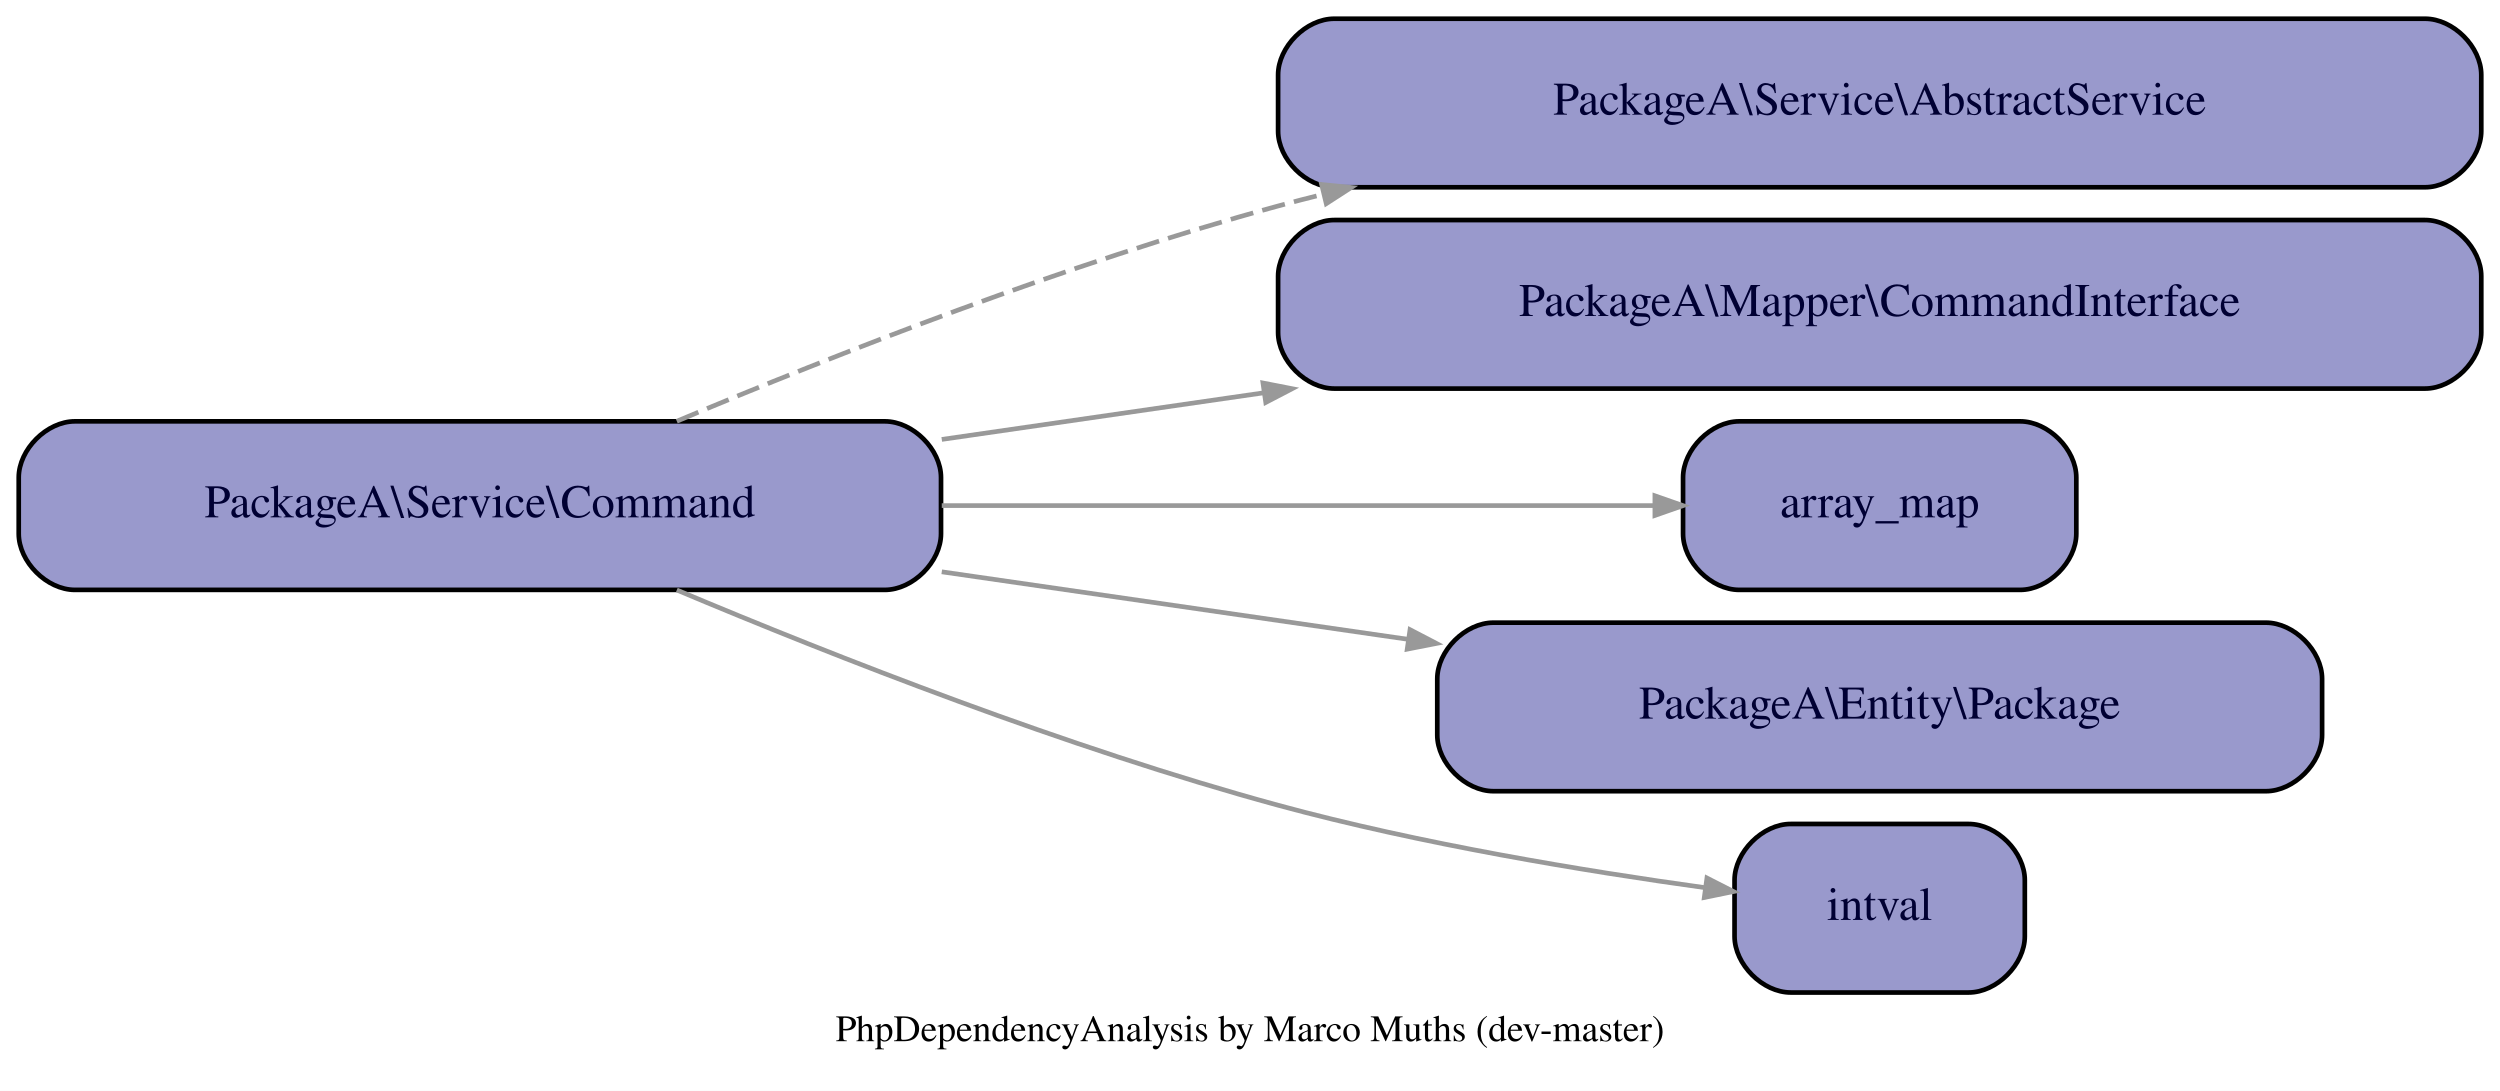
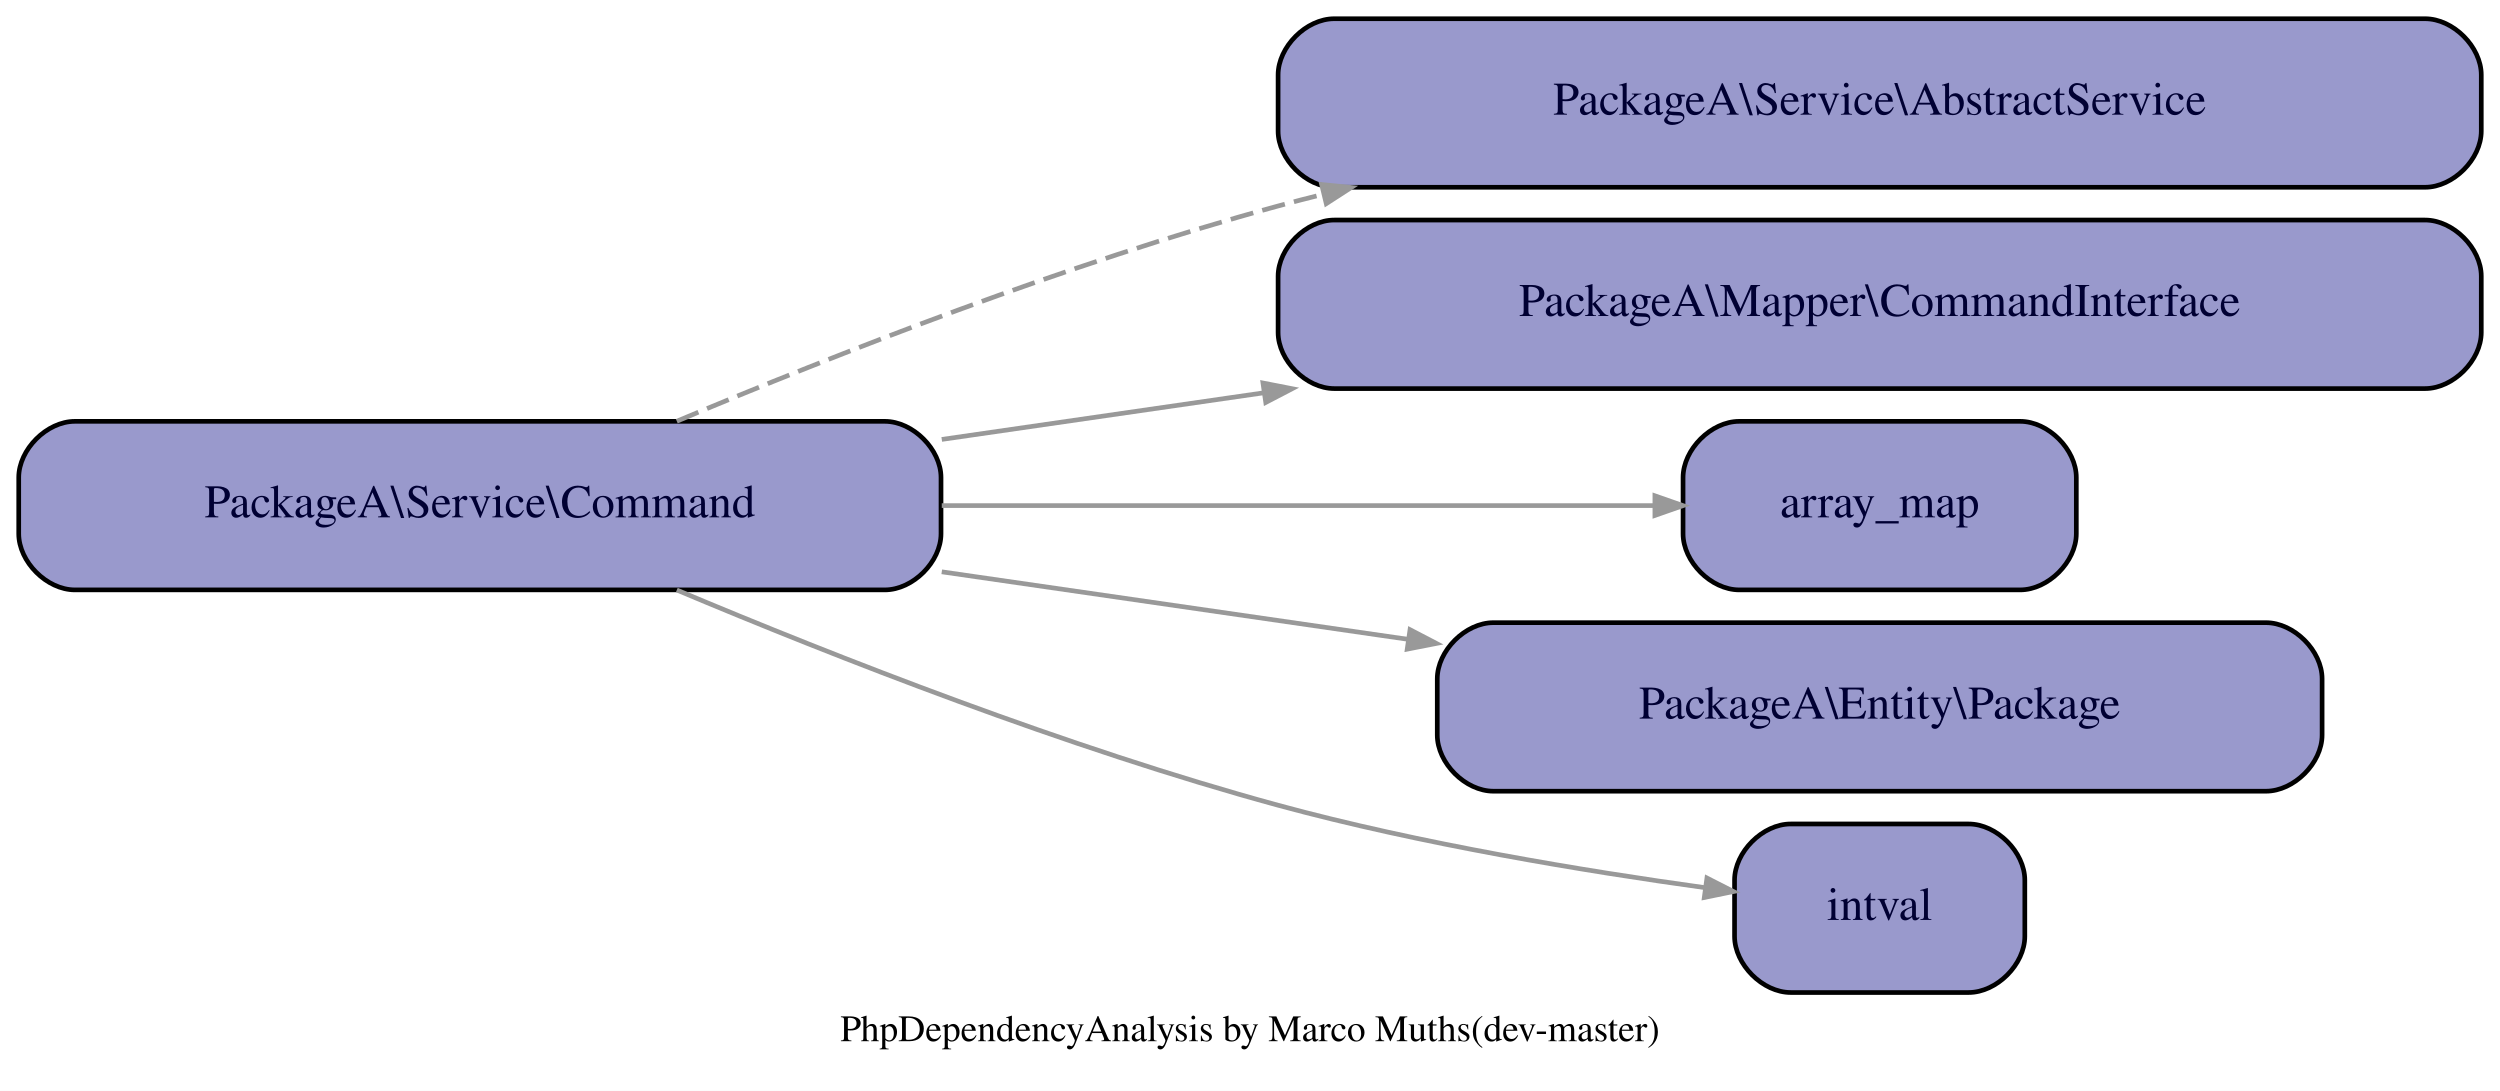
<svg xmlns="http://www.w3.org/2000/svg" width="534pt" height="233pt" viewBox="0.00 0.00 534.00 233.00">
  <g id="graph0" class="graph" transform="scale(1 1) rotate(0) translate(4 229)">
    <polygon fill="white" stroke="none" points="-4,4 -4,-229 530,-229 530,4 -4,4" />
-     <text text-anchor="middle" x="263" y="-6.6" font-family="Times,serif" font-size="8.00">PhpDependencyAnalysis by Marco Muths (dev-master)</text>
+     <text text-anchor="middle" x="263" y="-6.6" font-family="Times,serif" font-size="8.00">PhpDependencyAnalysis by Marco Muths(dev-master)</text>
    <g id="node1" class="node">
      <path fill="#9999cc" stroke="black" d="M185,-139C185,-139 12,-139 12,-139 6,-139 -1.42109e-14,-133 -1.42109e-14,-127 -1.42109e-14,-127 -1.42109e-14,-115 -1.42109e-14,-115 -1.42109e-14,-109 6,-103 12,-103 12,-103 185,-103 185,-103 191,-103 197,-109 197,-115 197,-115 197,-127 197,-127 197,-133 191,-139 185,-139" />
      <text text-anchor="middle" x="98.5" y="-118.5" font-family="Times,serif" font-size="10.00" fill="#000033">PackageA\Service\Command</text>
    </g>
    <g id="node2" class="node">
      <path fill="#9999cc" stroke="black" d="M514,-225C514,-225 281,-225 281,-225 275,-225 269,-219 269,-213 269,-213 269,-201 269,-201 269,-195 275,-189 281,-189 281,-189 514,-189 514,-189 520,-189 526,-195 526,-201 526,-201 526,-213 526,-213 526,-219 520,-225 514,-225" />
      <text text-anchor="middle" x="397.5" y="-204.5" font-family="Times,serif" font-size="10.00" fill="#000033">PackageA\Service\AbstractService</text>
    </g>
    <g id="edge1" class="edge">
      <path fill="none" stroke="#999999" stroke-dasharray="5,2" d="M140.566,-139.028C174.45,-153.286 224.083,-172.765 269,-185 272.183,-185.867 275.421,-186.707 278.696,-187.52" />
      <polygon fill="#999999" stroke="#999999" points="278.303,-189.586 284.629,-188.955 279.291,-185.503 278.303,-189.586" />
    </g>
    <g id="node3" class="node">
      <path fill="#9999cc" stroke="black" d="M514,-182C514,-182 281,-182 281,-182 275,-182 269,-176 269,-170 269,-170 269,-158 269,-158 269,-152 275,-146 281,-146 281,-146 514,-146 514,-146 520,-146 526,-152 526,-158 526,-158 526,-170 526,-170 526,-176 520,-182 514,-182" />
      <text text-anchor="middle" x="397.5" y="-161.5" font-family="Times,serif" font-size="10.00" fill="#000033">PackageA\Mapper\CommandInterface</text>
    </g>
    <g id="edge2" class="edge">
      <path fill="none" stroke="#999999" d="M197.16,-135.139C219.121,-138.319 242.769,-141.743 265.835,-145.082" />
      <polygon fill="#999999" stroke="#999999" points="265.764,-147.194 272.003,-145.975 266.366,-143.037 265.764,-147.194" />
    </g>
    <g id="node4" class="node">
      <path fill="#9999cc" stroke="black" d="M427.5,-139C427.5,-139 367.5,-139 367.5,-139 361.5,-139 355.5,-133 355.5,-127 355.5,-127 355.5,-115 355.5,-115 355.5,-109 361.5,-103 367.5,-103 367.5,-103 427.5,-103 427.5,-103 433.5,-103 439.5,-109 439.5,-115 439.5,-115 439.5,-127 439.5,-127 439.5,-133 433.5,-139 427.5,-139" />
      <text text-anchor="middle" x="397.5" y="-118.5" font-family="Times,serif" font-size="10.00" fill="#000033">array_map</text>
    </g>
    <g id="edge3" class="edge">
      <path fill="none" stroke="#999999" d="M197.16,-121C248.299,-121 308.587,-121 349.365,-121" />
      <polygon fill="#999999" stroke="#999999" points="349.487,-123.1 355.487,-121 349.487,-118.9 349.487,-123.1" />
    </g>
    <g id="node5" class="node">
      <path fill="#9999cc" stroke="black" d="M480,-96C480,-96 315,-96 315,-96 309,-96 303,-90 303,-84 303,-84 303,-72 303,-72 303,-66 309,-60 315,-60 315,-60 480,-60 480,-60 486,-60 492,-66 492,-72 492,-72 492,-84 492,-84 492,-90 486,-96 480,-96" />
      <text text-anchor="middle" x="397.5" y="-75.5" font-family="Times,serif" font-size="10.00" fill="#000033">PackageA\Entity\Package</text>
    </g>
    <g id="edge4" class="edge">
      <path fill="none" stroke="#999999" d="M197.16,-106.861C229.152,-102.229 264.724,-97.079 296.861,-92.426" />
      <polygon fill="#999999" stroke="#999999" points="297.182,-94.501 302.82,-91.563 296.581,-90.345 297.182,-94.501" />
    </g>
    <g id="node6" class="node">
      <path fill="#9999cc" stroke="black" d="M416.5,-53C416.5,-53 378.5,-53 378.5,-53 372.5,-53 366.5,-47 366.5,-41 366.5,-41 366.5,-29 366.5,-29 366.5,-23 372.5,-17 378.5,-17 378.5,-17 416.5,-17 416.5,-17 422.5,-17 428.5,-23 428.5,-29 428.5,-29 428.5,-41 428.5,-41 428.5,-47 422.5,-53 416.5,-53" />
      <text text-anchor="middle" x="397.5" y="-32.5" font-family="Times,serif" font-size="10.00" fill="#000033">intval</text>
    </g>
    <g id="edge5" class="edge">
      <path fill="none" stroke="#999999" d="M140.566,-102.972C174.45,-88.714 224.083,-69.235 269,-57 299.297,-48.747 334.525,-42.947 360.264,-39.382" />
      <polygon fill="#999999" stroke="#999999" points="360.601,-41.456 366.264,-38.568 360.036,-37.294 360.601,-41.456" />
    </g>
  </g>
</svg>
